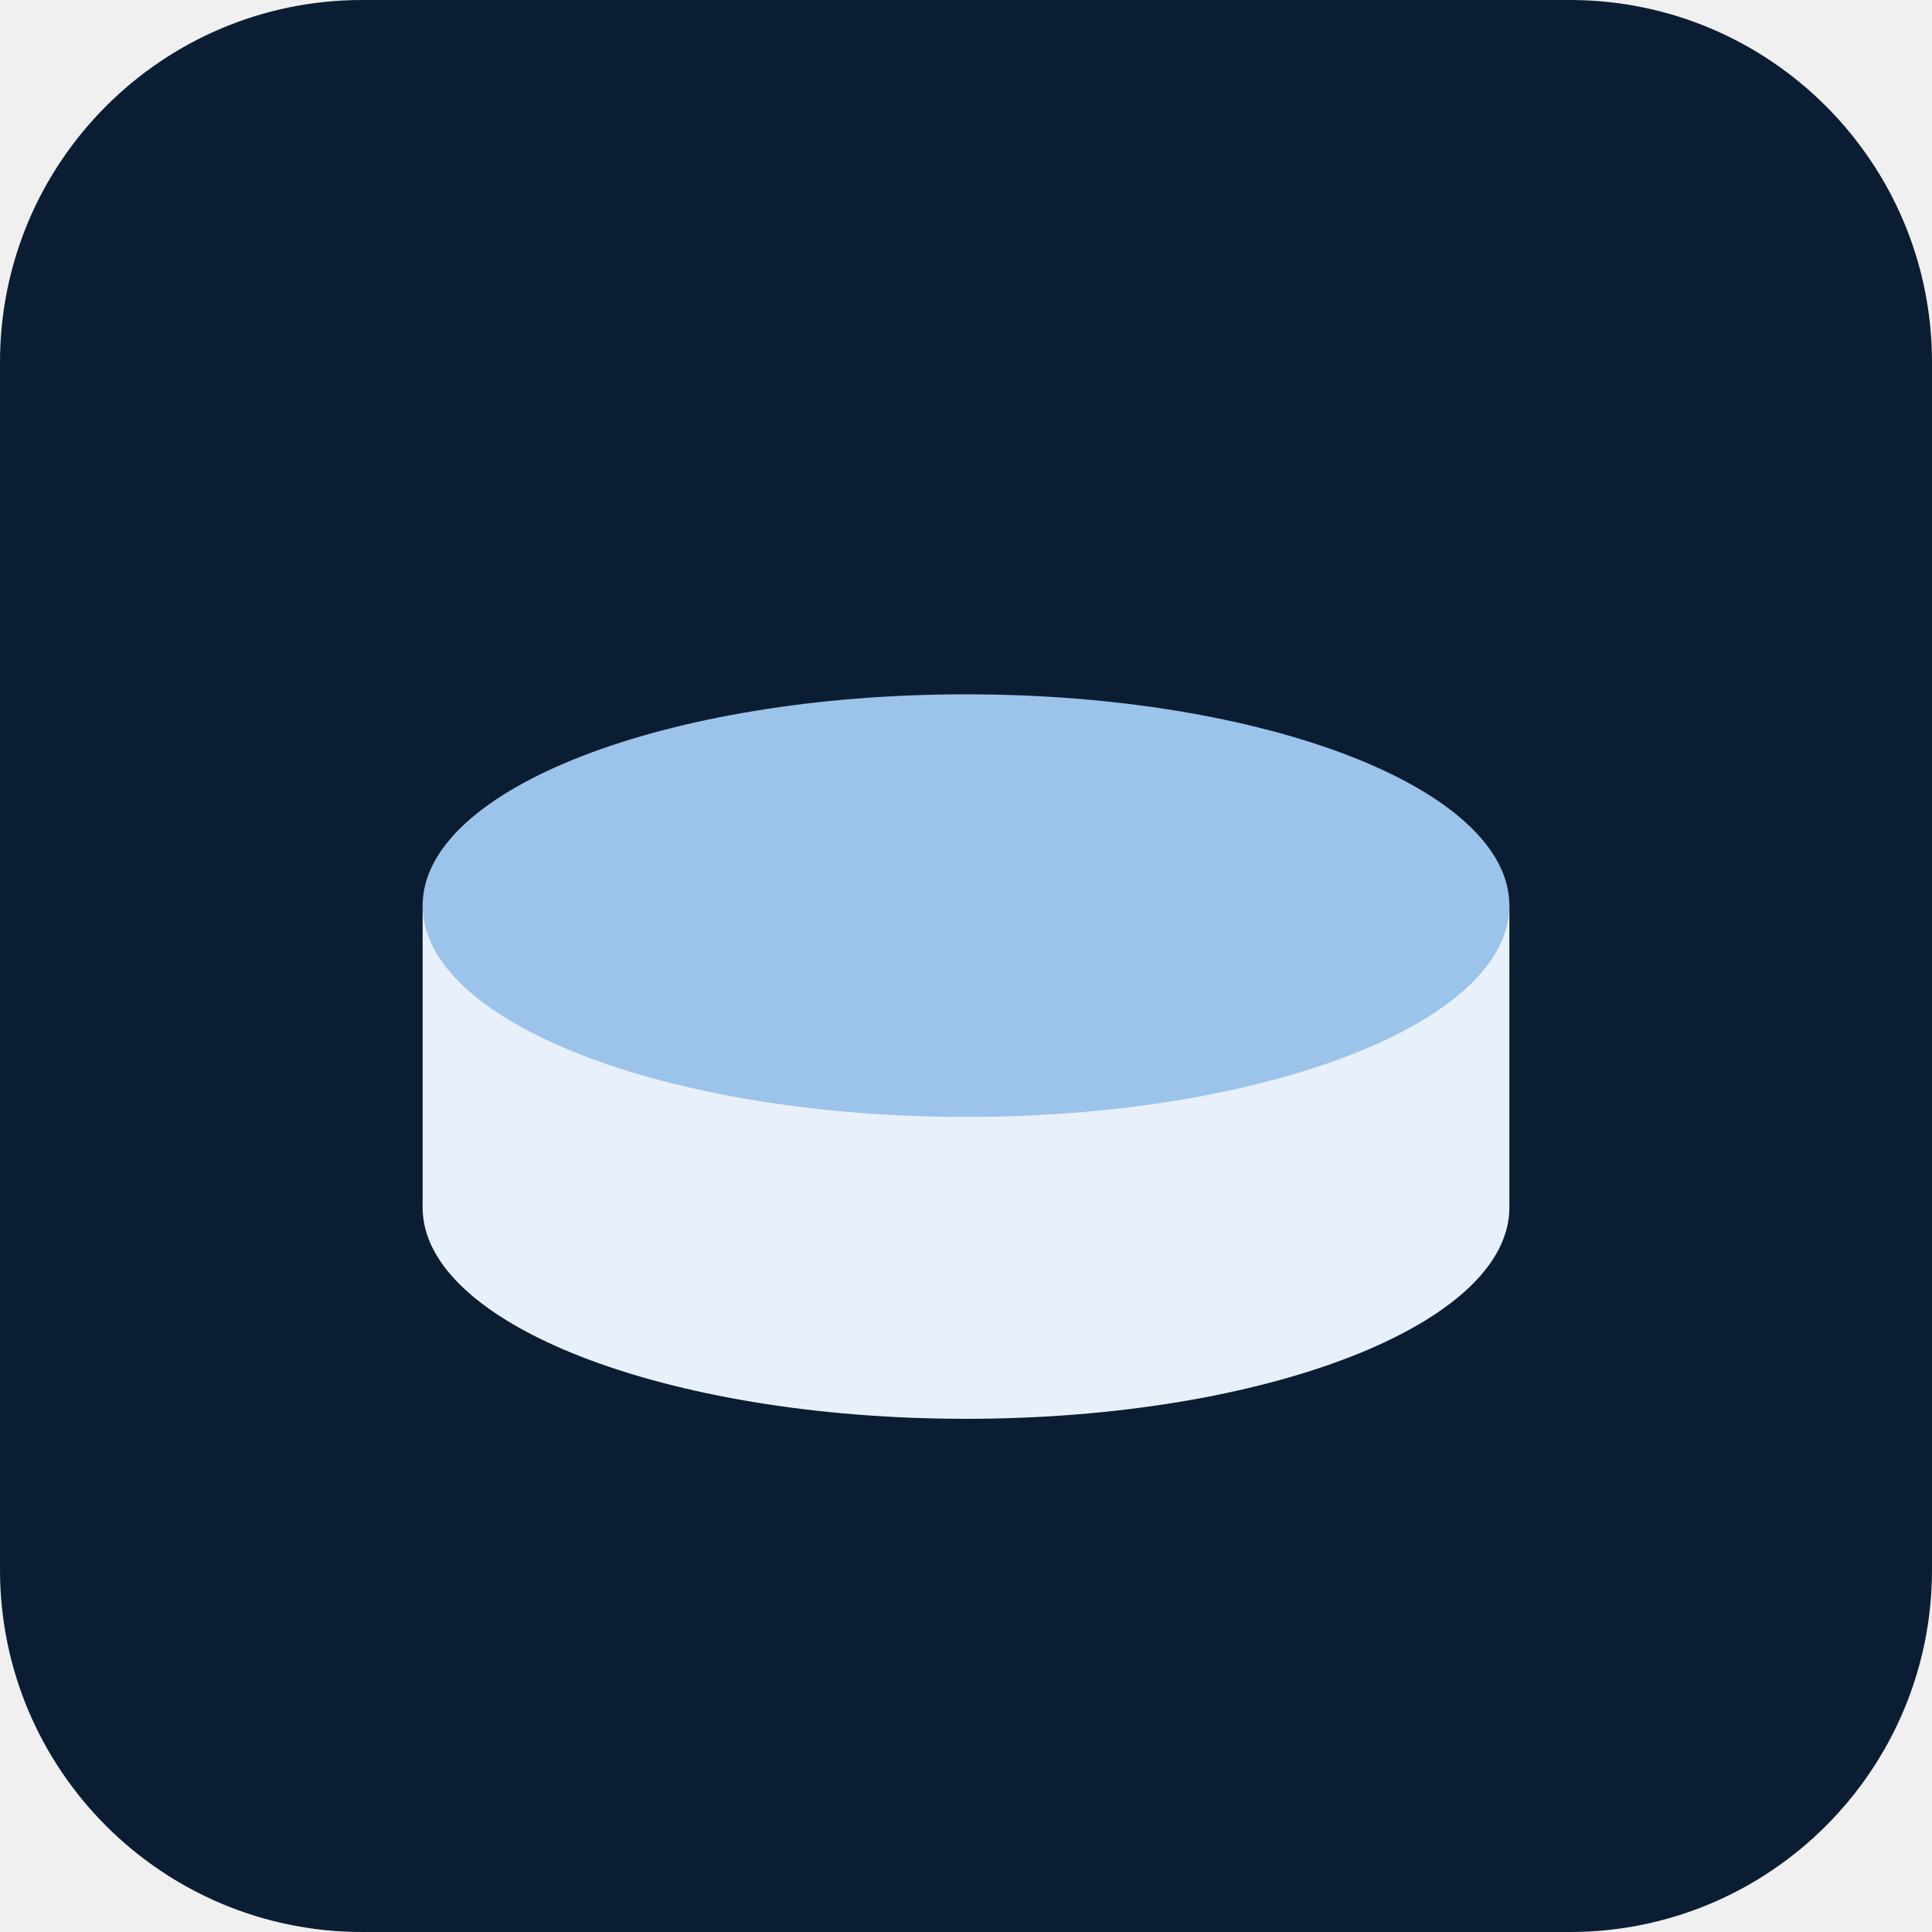
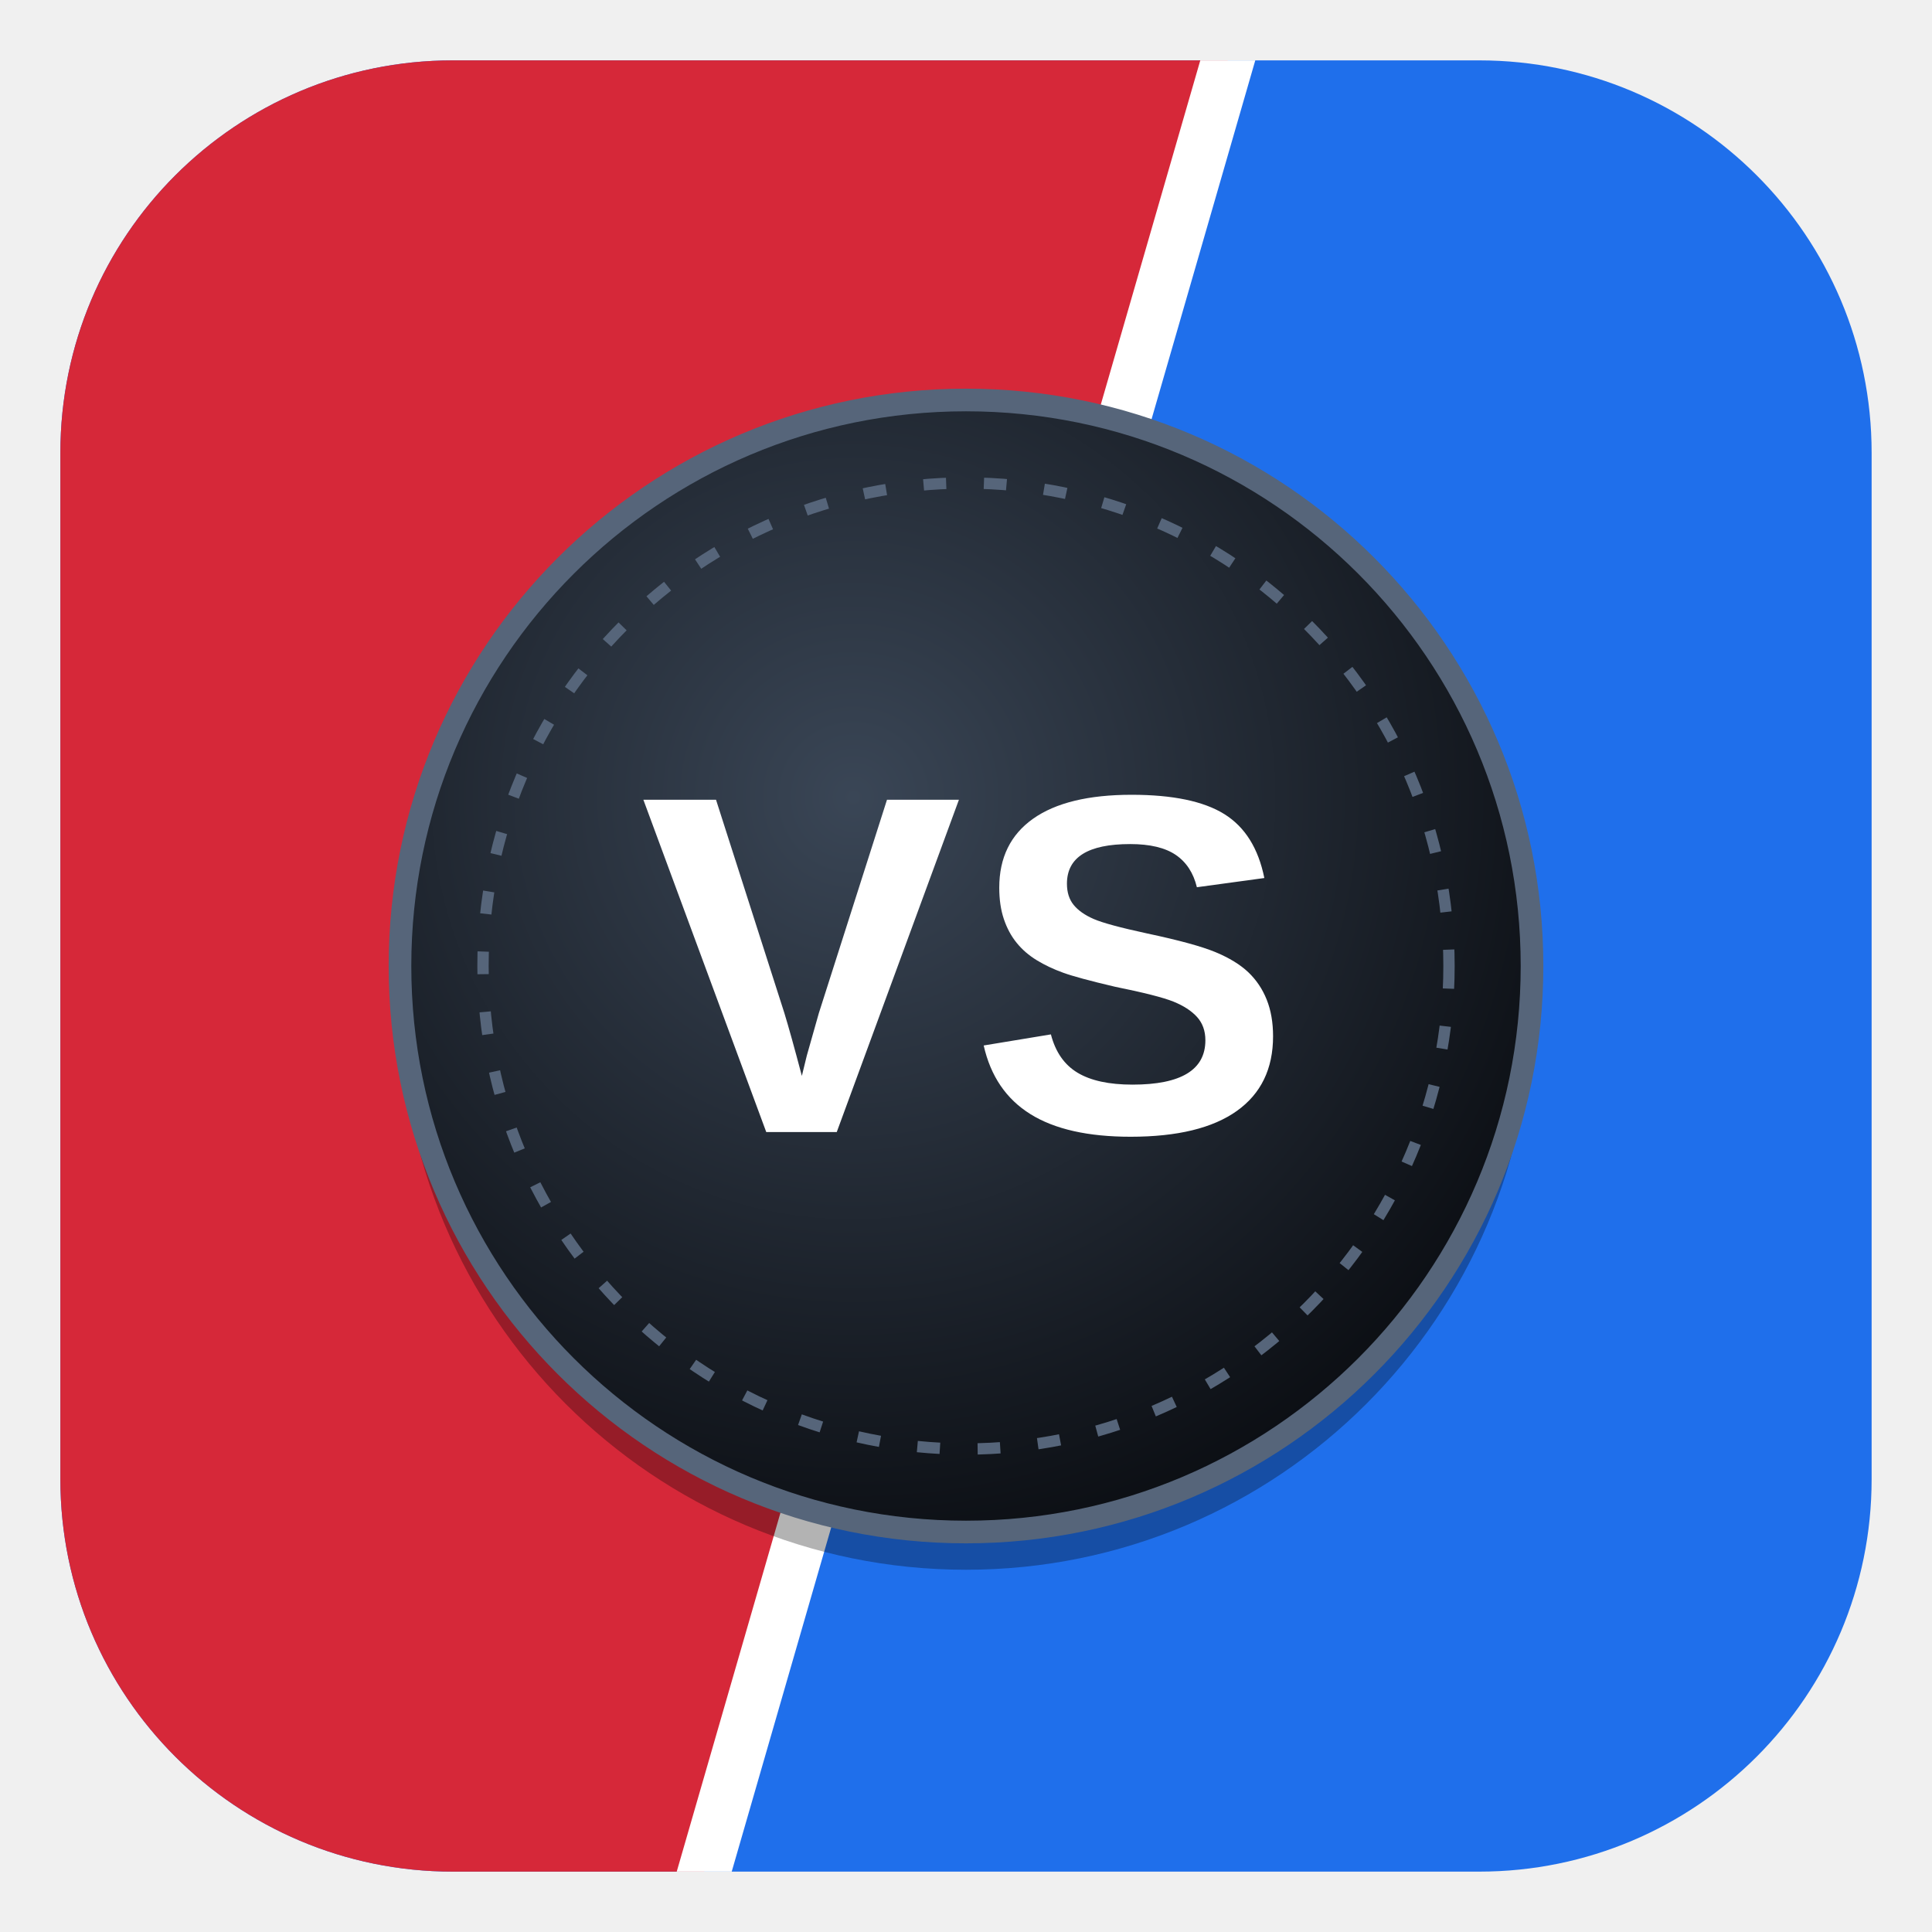
- <svg xmlns="http://www.w3.org/2000/svg" viewBox="0 0 64 64">
-   <rect width="64" height="64" rx="12" fill="#0b1d33" />
-   <ellipse cx="32" cy="40" rx="18" ry="7" fill="#e8f1fb" />
-   <rect x="14" y="30" width="36" height="10" fill="#e8f1fb" />
-   <ellipse cx="32" cy="30" rx="18" ry="7" fill="#9cc3ea" />
+ <svg xmlns="http://www.w3.org/2000/svg" viewBox="0 0 512 512">
+   <defs>
+     <clipPath id="sq">
+       <rect x="16" y="16" width="480" height="480" rx="104" />
+     </clipPath>
+     <radialGradient id="puck" cx="0.4" cy="0.35" r="0.75">
+       <stop offset="0" stop-color="#3a4656" />
+       <stop offset="1" stop-color="#07090d" />
+     </radialGradient>
+   </defs>
+   <g clip-path="url(#sq)">
+     <rect x="0" y="0" width="512" height="512" fill="#1f6feb" />
+     <path d="M0 0 H330 L182 512 H0 Z" fill="#d62839" />
+     <path d="M330 0 L182 512" stroke="#ffffff" stroke-width="14" />
+   </g>
+   <circle cx="256" cy="256" r="150" fill="#000" opacity="0.3" transform="translate(0 10)" />
+   <circle cx="256" cy="256" r="150" fill="url(#puck)" />
+   <circle cx="256" cy="256" r="150" fill="none" stroke="#56657a" stroke-width="6" />
+   <circle cx="256" cy="256" r="128" fill="none" stroke="#56657a" stroke-width="3" stroke-dasharray="6 10" />
+   <text x="256" y="300" text-anchor="middle" font-family="Arial Black, Arial, sans-serif" font-weight="900" font-size="128" fill="#ffffff" letter-spacing="2">VS</text>
</svg>
